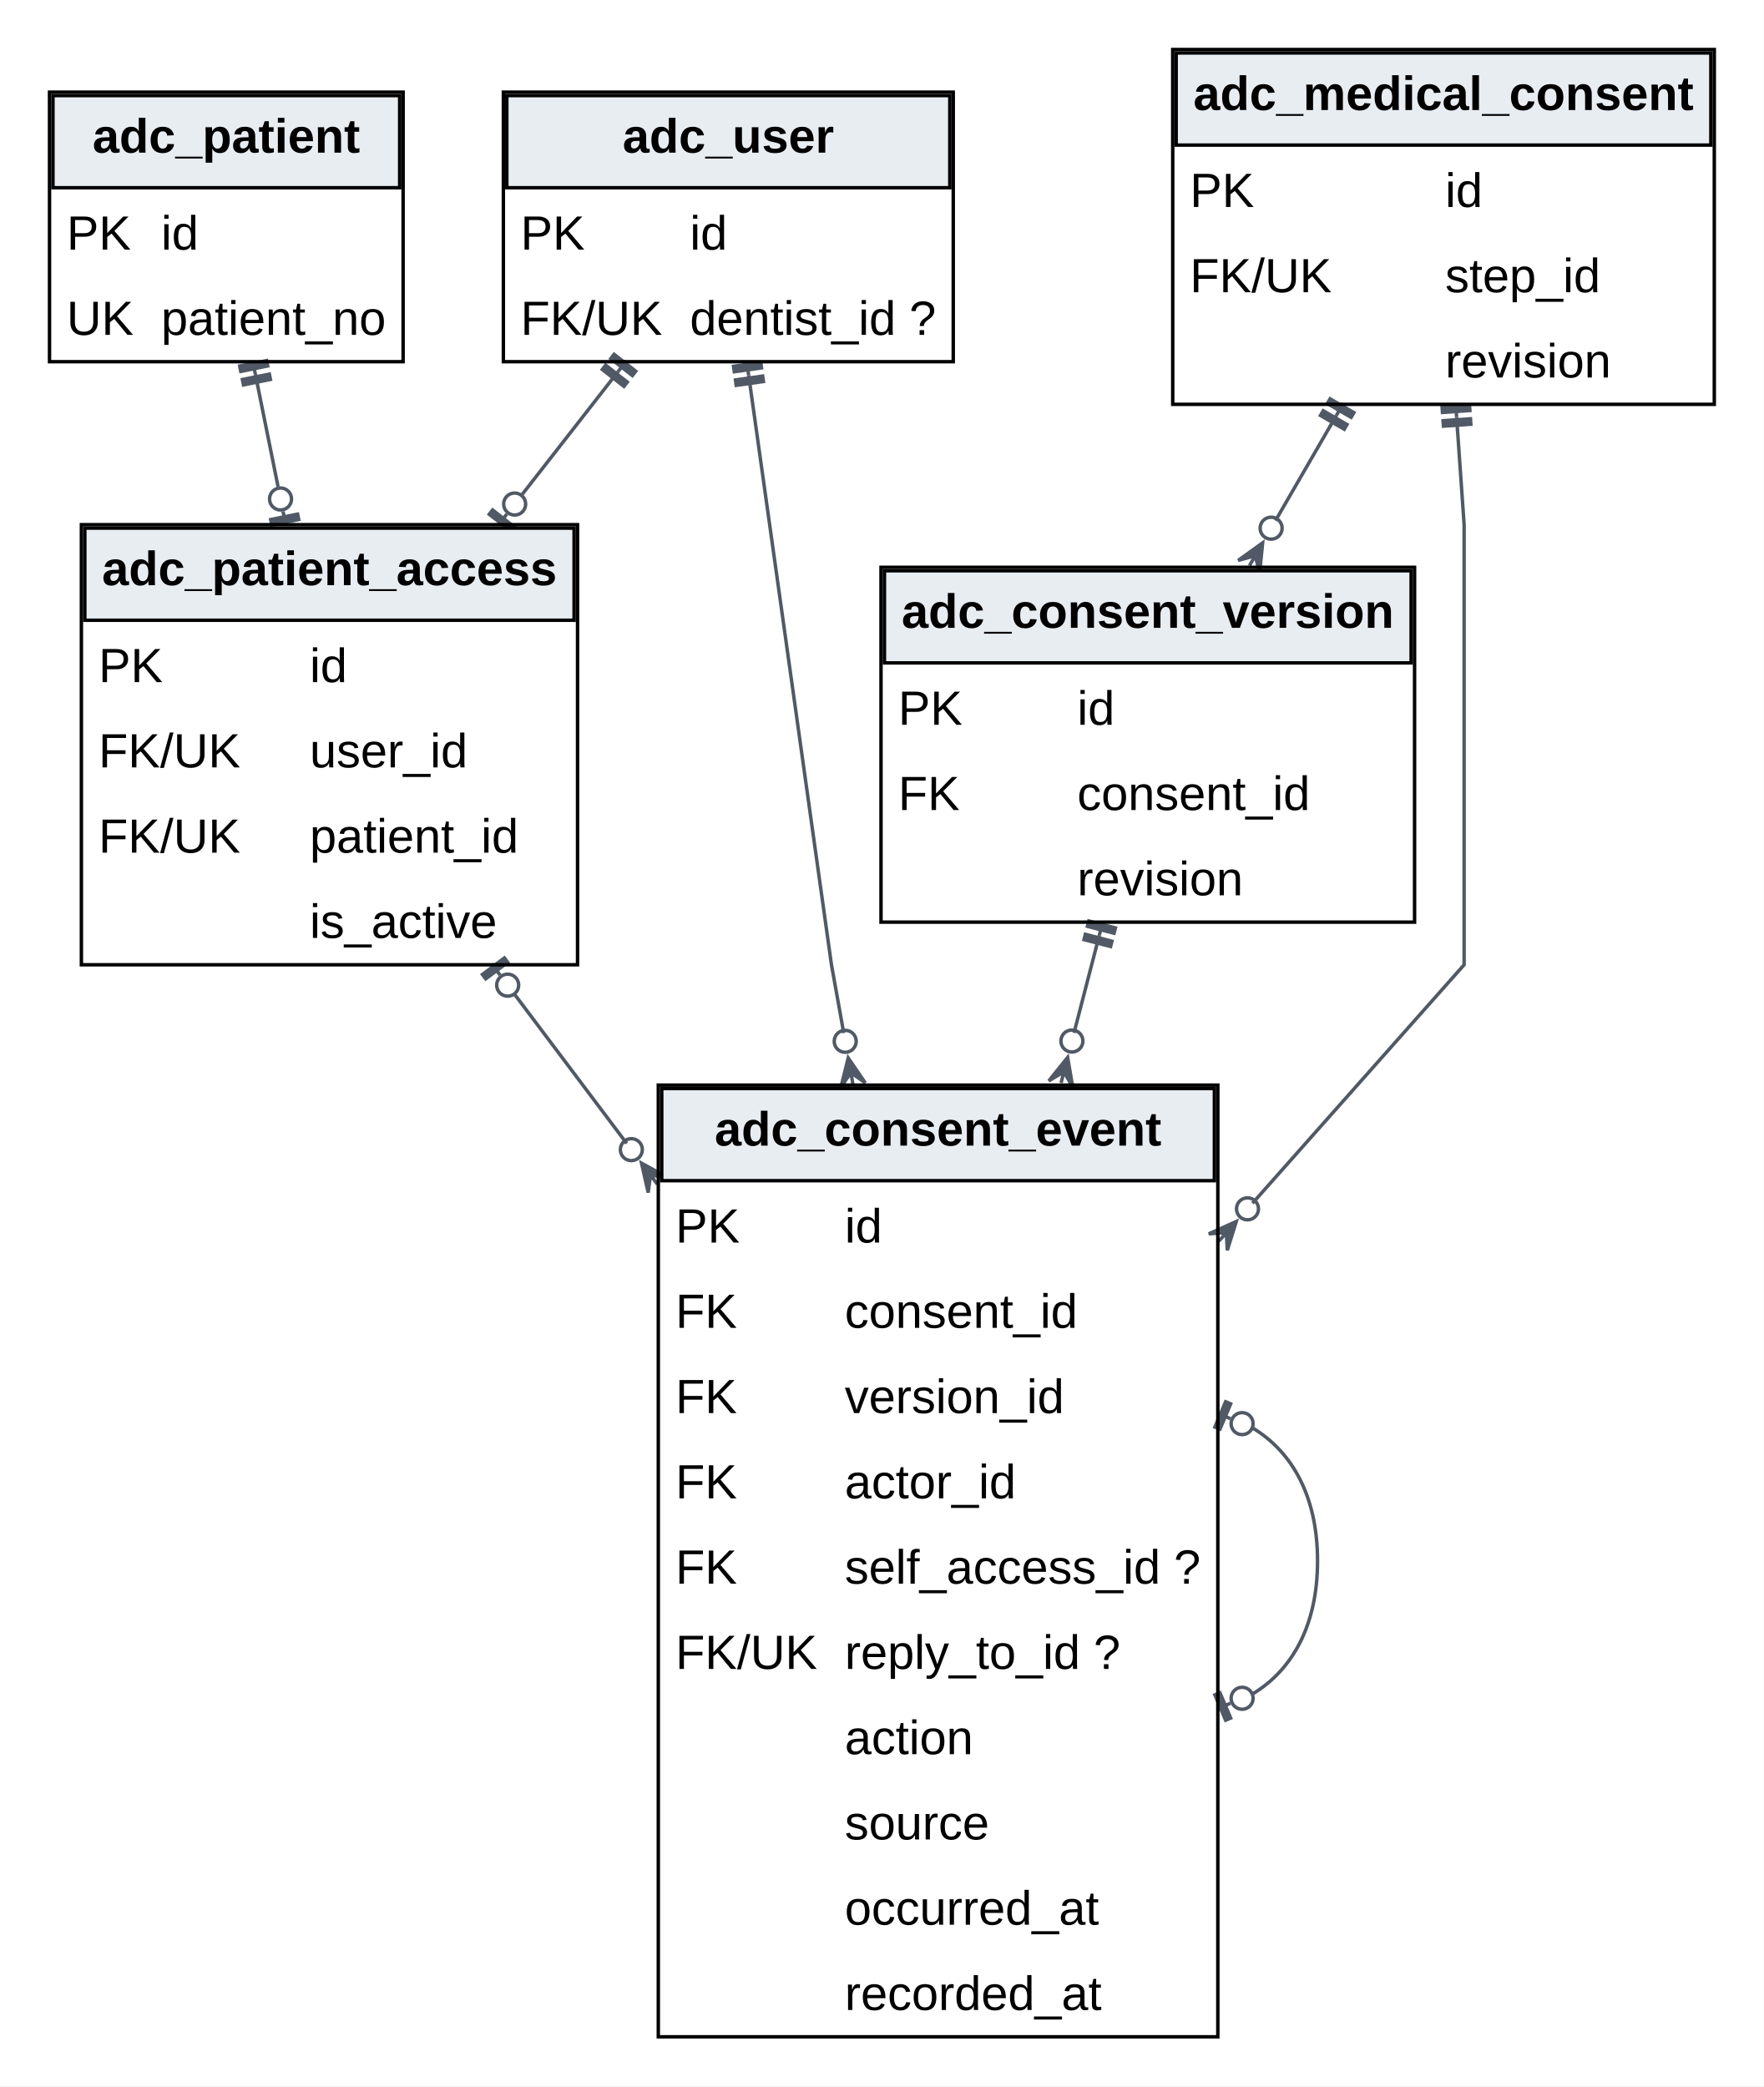
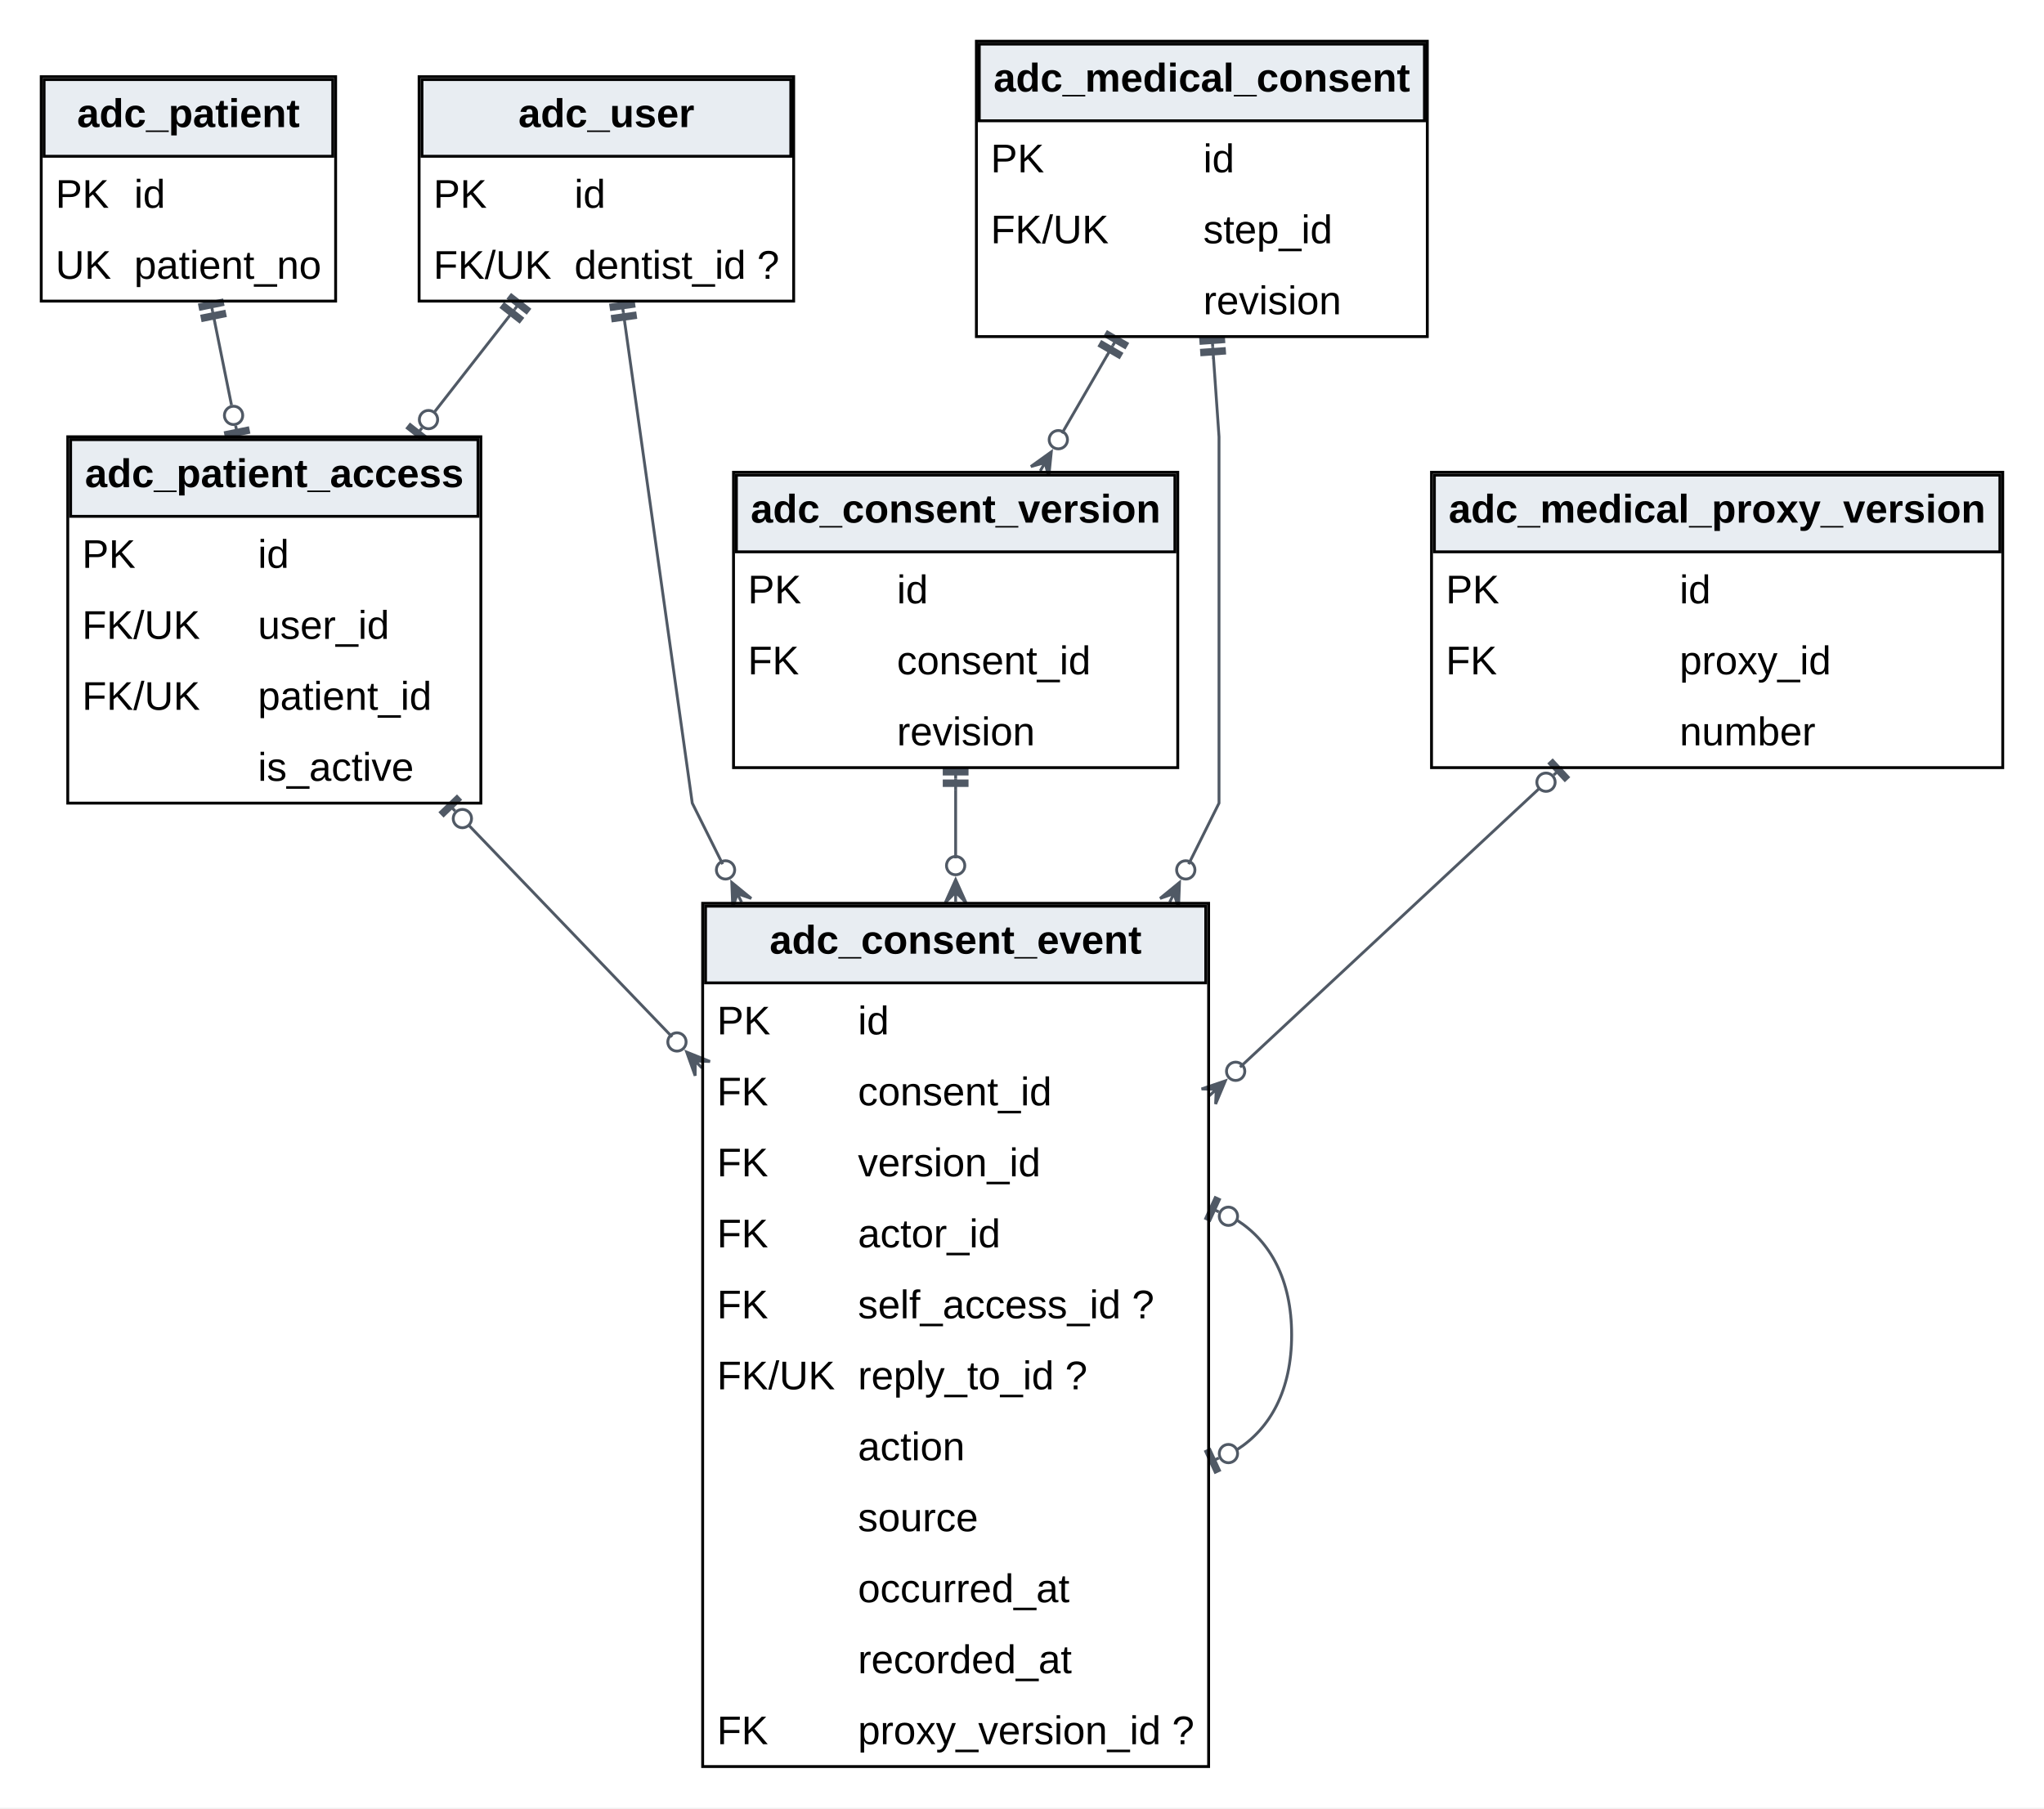
- <svg xmlns="http://www.w3.org/2000/svg" xmlns:xlink="http://www.w3.org/1999/xlink" role="img" aria-labelledby="er_consent_events-title er_consent_events-desc" width="513pt" height="607pt" viewBox="0.00 0.00 513.00 607.00">
-   <g id="graph0" class="graph" transform="scale(1 1) rotate(0) translate(14.4 592.4)">
-     <polygon fill="white" stroke="none" points="-14.4,14.4 -14.4,-592.4 498.58,-592.4 498.58,14.4 -14.4,14.4" />
+ <svg xmlns="http://www.w3.org/2000/svg" xmlns:xlink="http://www.w3.org/1999/xlink" role="img" aria-labelledby="er_consent_events-title er_consent_events-desc" width="714pt" height="632pt" viewBox="0.00 0.00 714.00 632.00">
+   <g id="graph0" class="graph" transform="scale(1 1) rotate(0) translate(14.4 617.2)">
+     <polygon fill="white" stroke="none" points="-14.4,14.4 -14.4,-617.2 699.59,-617.2 699.59,14.4 -14.4,14.4" />
    <g id="edge2" class="edge">
      <g id="a_edge2">
        <a xlink:title="adc_patient_access.patient_id references adc_patient.id; 0..1:1">
-           <path fill="none" stroke="#505965" d="M60.62,-479.82C62.48,-470.62 64.48,-460.73 66.47,-450.85" />
-           <polygon fill="#505965" stroke="#505965" points="63.15,-487.52 55.31,-485.94 55.62,-484.37 63.46,-485.96 63.15,-487.52" />
-           <polyline fill="none" stroke="#505965" points="59.07,-487.52 59.86,-483.6" />
-           <polygon fill="#505965" stroke="#505965" points="63.94,-483.6 56.1,-482.02 56.41,-480.45 64.26,-482.04 63.94,-483.6" />
-           <polyline fill="none" stroke="#505965" points="59.86,-483.6 60.65,-479.68" />
-           <polygon fill="#505965" stroke="#505965" points="64.64,-439.72 72.48,-441.3 72.16,-442.87 64.32,-441.29 64.64,-439.72" />
-           <polyline fill="none" stroke="#505965" points="68.72,-439.73 67.92,-443.65" />
-           <ellipse fill="none" stroke="#505965" cx="67.19" cy="-447.27" rx="3.2" ry="3.2" />
+           <path fill="none" stroke="#505965" d="M60.62,-504.62C62.48,-495.42 64.48,-485.53 66.47,-475.65" />
+           <polygon fill="#505965" stroke="#505965" points="63.15,-512.32 55.31,-510.74 55.62,-509.17 63.46,-510.76 63.15,-512.32" />
+           <polyline fill="none" stroke="#505965" points="59.07,-512.32 59.86,-508.4" />
+           <polygon fill="#505965" stroke="#505965" points="63.94,-508.4 56.1,-506.82 56.41,-505.25 64.26,-506.84 63.94,-508.4" />
+           <polyline fill="none" stroke="#505965" points="59.86,-508.4 60.65,-504.48" />
+           <polygon fill="#505965" stroke="#505965" points="64.64,-464.52 72.48,-466.1 72.16,-467.67 64.32,-466.09 64.64,-464.52" />
+           <polyline fill="none" stroke="#505965" points="68.72,-464.53 67.92,-468.45" />
+           <ellipse fill="none" stroke="#505965" cx="67.19" cy="-472.07" rx="3.2" ry="3.2" />
        </a>
      </g>
    </g>
    <g id="edge1" class="edge">
      <g id="a_edge1">
        <a xlink:title="adc_patient_access.user_id references adc_user.id; 0..1:1">
-           <path fill="none" stroke="#505965" d="M162.96,-481.25C154.93,-470.97 146.18,-459.76 137.49,-448.62" />
-           <polygon fill="#505965" stroke="#505965" points="170.51,-484.43 164.2,-489.35 163.22,-488.09 169.52,-483.16 170.51,-484.43" />
-           <polyline fill="none" stroke="#505965" points="167.85,-487.52 165.39,-484.36" />
-           <polygon fill="#505965" stroke="#505965" points="168.05,-481.27 161.74,-486.2 160.76,-484.93 167.06,-480.01 168.05,-481.27" />
-           <polyline fill="none" stroke="#505965" points="165.39,-484.36 162.93,-481.21" />
-           <polygon fill="#505965" stroke="#505965" points="127.88,-442.82 134.19,-437.9 135.17,-439.16 128.87,-444.08 127.88,-442.82" />
-           <polyline fill="none" stroke="#505965" points="130.54,-439.73 133,-442.88" />
-           <ellipse fill="none" stroke="#505965" cx="135.28" cy="-445.8" rx="3.2" ry="3.2" />
+           <path fill="none" stroke="#505965" d="M162.96,-506.05C154.93,-495.77 146.18,-484.56 137.49,-473.42" />
+           <polygon fill="#505965" stroke="#505965" points="170.51,-509.23 164.2,-514.15 163.22,-512.89 169.52,-507.96 170.51,-509.23" />
+           <polyline fill="none" stroke="#505965" points="167.85,-512.32 165.39,-509.16" />
+           <polygon fill="#505965" stroke="#505965" points="168.05,-506.07 161.74,-511 160.76,-509.73 167.06,-504.81 168.05,-506.07" />
+           <polyline fill="none" stroke="#505965" points="165.39,-509.16 162.93,-506.01" />
+           <polygon fill="#505965" stroke="#505965" points="127.88,-467.62 134.19,-462.7 135.17,-463.96 128.87,-468.88 127.88,-467.62" />
+           <polyline fill="none" stroke="#505965" points="130.54,-464.53 133,-467.68" />
+           <ellipse fill="none" stroke="#505965" cx="135.28" cy="-470.6" rx="3.2" ry="3.2" />
        </a>
      </g>
    </g>
    <g id="edge6" class="edge">
      <g id="a_edge6">
        <a xlink:title="adc_consent_event.actor_id references adc_user.id; 0..*:1">
-           <path fill="none" stroke="#505965" d="M203.88,-479.4C212.7,-416.62 227.42,-311.8 227.42,-311.8 227.42,-311.8 228.81,-304.09 230.99,-291.94" />
-           <polygon fill="#505965" stroke="#505965" points="206.86,-486.98 198.93,-485.86 199.16,-484.28 207.08,-485.39 206.86,-486.98" />
-           <polyline fill="none" stroke="#505965" points="202.78,-487.21 203.34,-483.25" />
-           <polygon fill="#505965" stroke="#505965" points="207.41,-483.02 199.49,-481.9 199.71,-480.32 207.64,-481.43 207.41,-483.02" />
-           <polyline fill="none" stroke="#505965" points="203.34,-483.25 203.9,-479.29" />
-           <polygon fill="#505965" stroke="#505965" points="232.29,-284.7 237.25,-277.46 233.06,-280.43 233.65,-277.15 233.65,-277.15 233.65,-277.15 233.06,-280.43 230.17,-276.19 232.29,-284.7" />
-           <ellipse fill="none" stroke="#505965" cx="231.42" cy="-289.54" rx="3.2" ry="3.2" />
+           <path fill="none" stroke="#505965" d="M203.88,-504.2C212.7,-441.42 227.42,-336.6 227.42,-336.6 227.42,-336.6 231.54,-328.32 238.04,-315.27" />
+           <polygon fill="#505965" stroke="#505965" points="206.86,-511.78 198.93,-510.66 199.16,-509.08 207.08,-510.19 206.86,-511.78" />
+           <polyline fill="none" stroke="#505965" points="202.78,-512.01 203.34,-508.05" />
+           <polygon fill="#505965" stroke="#505965" points="207.41,-507.82 199.49,-506.7 199.71,-505.12 207.64,-506.23 207.41,-507.82" />
+           <polyline fill="none" stroke="#505965" points="203.34,-508.05 203.9,-504.09" />
+           <polygon fill="#505965" stroke="#505965" points="241.23,-308.87 248.02,-303.31 243.16,-304.99 244.64,-302 244.64,-302 244.64,-302 243.16,-304.99 241.57,-300.1 241.23,-308.87" />
+           <ellipse fill="none" stroke="#505965" cx="239.04" cy="-313.27" rx="3.2" ry="3.2" />
        </a>
      </g>
    </g>
    <g id="edge7" class="edge">
      <g id="a_edge7">
        <a xlink:title="adc_consent_event.self_access_id references adc_patient_access.id; 0..*:0..1">
-           <path fill="none" stroke="#505965" d="M135.41,-303C145.72,-289.29 156.77,-274.59 167.87,-259.83" />
-           <polygon fill="#505965" stroke="#505965" points="132.3,-313.79 125.9,-308.98 126.87,-307.7 133.26,-312.51 132.3,-313.79" />
-           <polyline fill="none" stroke="#505965" points="128.62,-312.03 131.02,-308.83" />
-           <ellipse fill="none" stroke="#505965" cx="133.25" cy="-305.87" rx="3.2" ry="3.2" />
-           <polygon fill="#505965" stroke="#505965" points="172.18,-254.1 179.86,-249.87 174.78,-250.63 176.78,-247.97 176.78,-247.97 176.78,-247.97 174.78,-250.63 174.11,-245.54 172.18,-254.1" />
-           <ellipse fill="none" stroke="#505965" cx="169.22" cy="-258.03" rx="3.2" ry="3.2" />
+           <path fill="none" stroke="#505965" d="M149.55,-328.66C171.62,-305.69 196.55,-279.73 220.39,-254.91" />
+           <polygon fill="#505965" stroke="#505965" points="145.22,-338.94 139.45,-333.4 140.56,-332.25 146.33,-337.79 145.22,-338.94" />
+           <polyline fill="none" stroke="#505965" points="141.79,-336.75 144.56,-333.86" />
+           <ellipse fill="none" stroke="#505965" cx="147.12" cy="-331.2" rx="3.2" ry="3.2" />
+           <polygon fill="#505965" stroke="#505965" points="225.48,-249.61 233.61,-246.34 228.48,-246.49 230.79,-244.08 230.79,-244.08 230.79,-244.08 228.48,-246.49 228.42,-241.35 225.48,-249.61" />
+           <ellipse fill="none" stroke="#505965" cx="222.07" cy="-253.16" rx="3.2" ry="3.2" />
        </a>
      </g>
    </g>
    <g id="edge3" class="edge">
      <g id="a_edge3">
        <a xlink:title="adc_consent_version.consent_id references adc_medical_consent.id; 0..*:1">
-           <path fill="none" stroke="#505965" d="M372.49,-468.51C367.28,-459.5 361.86,-450.13 356.56,-440.98" />
-           <polygon fill="#505965" stroke="#505965" points="379.37,-472.39 372.44,-476.4 371.64,-475.02 378.56,-471.01 379.37,-472.39" />
-           <polyline fill="none" stroke="#505965" points="376.3,-475.09 374.3,-471.63" />
-           <polygon fill="#505965" stroke="#505965" points="377.36,-468.93 370.44,-472.94 369.64,-471.56 376.56,-467.55 377.36,-468.93" />
-           <polyline fill="none" stroke="#505965" points="374.3,-471.63 372.3,-468.17" />
-           <polygon fill="#505965" stroke="#505965" points="352.83,-434.52 351.94,-425.8 350.66,-430.77 348.99,-427.89 348.99,-427.89 348.99,-427.89 350.66,-430.77 345.7,-429.4 352.83,-434.52" />
-           <ellipse fill="none" stroke="#505965" cx="355.29" cy="-438.78" rx="3.2" ry="3.2" />
+           <path fill="none" stroke="#505965" d="M372.49,-493.31C367.28,-484.3 361.86,-474.93 356.56,-465.78" />
+           <polygon fill="#505965" stroke="#505965" points="379.37,-497.19 372.44,-501.2 371.64,-499.82 378.56,-495.81 379.37,-497.19" />
+           <polyline fill="none" stroke="#505965" points="376.3,-499.89 374.3,-496.43" />
+           <polygon fill="#505965" stroke="#505965" points="377.36,-493.73 370.44,-497.74 369.64,-496.36 376.56,-492.35 377.36,-493.73" />
+           <polyline fill="none" stroke="#505965" points="374.3,-496.43 372.3,-492.97" />
+           <polygon fill="#505965" stroke="#505965" points="352.83,-459.32 351.94,-450.6 350.66,-455.57 348.99,-452.69 348.99,-452.69 348.99,-452.69 350.66,-455.57 345.7,-454.2 352.83,-459.32" />
+           <ellipse fill="none" stroke="#505965" cx="355.29" cy="-463.58" rx="3.2" ry="3.2" />
        </a>
      </g>
    </g>
    <g id="edge4" class="edge">
      <g id="a_edge4">
        <a xlink:title="adc_consent_event.consent_id references adc_medical_consent.id; 0..*:1">
-           <path fill="none" stroke="#505965" d="M409.49,-467.41C410.56,-452.12 411.42,-439.8 411.42,-439.8 411.42,-439.8 411.42,-311.8 411.42,-311.8 411.42,-311.8 382.53,-279.25 349.86,-242.43" />
-           <polygon fill="#505965" stroke="#505965" points="412.99,-474.59 405.01,-474.03 405.12,-472.44 413.1,-473 412.99,-474.59" />
-           <polyline fill="none" stroke="#505965" points="408.95,-475.11 409.23,-471.12" />
-           <polygon fill="#505965" stroke="#505965" points="413.27,-470.6 405.29,-470.04 405.4,-468.45 413.38,-469.01 413.27,-470.6" />
-           <polyline fill="none" stroke="#505965" points="409.23,-471.12 409.5,-467.13" />
-           <polygon fill="#505965" stroke="#505965" points="345.16,-237.13 342.54,-228.76 342.28,-233.89 340.07,-231.4 340.07,-231.4 340.07,-231.4 342.28,-233.89 337.15,-233.54 345.16,-237.13" />
-           <ellipse fill="none" stroke="#505965" cx="348.42" cy="-240.81" rx="3.2" ry="3.2" />
+           <path fill="none" stroke="#505965" d="M409.49,-492.21C410.56,-476.92 411.42,-464.6 411.42,-464.6 411.42,-464.6 411.42,-336.6 411.42,-336.6 411.42,-336.6 407.3,-328.32 400.8,-315.27" />
+           <polygon fill="#505965" stroke="#505965" points="412.99,-499.39 405.01,-498.83 405.12,-497.24 413.1,-497.8 412.99,-499.39" />
+           <polyline fill="none" stroke="#505965" points="408.95,-499.91 409.23,-495.92" />
+           <polygon fill="#505965" stroke="#505965" points="413.27,-495.4 405.29,-494.84 405.4,-493.25 413.38,-493.81 413.27,-495.4" />
+           <polyline fill="none" stroke="#505965" points="409.23,-495.92 409.5,-491.93" />
+           <polygon fill="#505965" stroke="#505965" points="397.61,-308.87 397.27,-300.1 395.68,-304.99 394.2,-302 394.2,-302 394.2,-302 395.68,-304.99 390.83,-303.31 397.61,-308.87" />
+           <ellipse fill="none" stroke="#505965" cx="399.81" cy="-313.27" rx="3.2" ry="3.2" />
        </a>
      </g>
    </g>
    <g id="edge5" class="edge">
      <g id="a_edge5">
        <a xlink:title="adc_consent_event.version_id references adc_consent_version.id; 0..*:1">
-           <path fill="none" stroke="#505965" d="M304.38,-316.75C302.35,-308.91 300.19,-300.58 297.96,-291.99" />
-           <polygon fill="#505965" stroke="#505965" points="310.01,-322.52 302.26,-324.53 301.86,-322.98 309.6,-320.97 310.01,-322.52" />
-           <polyline fill="none" stroke="#505965" points="306.33,-324.3 305.33,-320.43" />
-           <polygon fill="#505965" stroke="#505965" points="309,-318.65 301.26,-320.66 300.86,-319.11 308.6,-317.1 309,-318.65" />
-           <polyline fill="none" stroke="#505965" points="305.33,-320.43 304.33,-316.56" />
-           <polygon fill="#505965" stroke="#505965" points="296.11,-284.86 297.59,-276.21 295.03,-280.67 294.19,-277.44 294.19,-277.44 294.19,-277.44 295.03,-280.67 290.62,-278.02 296.11,-284.86" />
-           <ellipse fill="none" stroke="#505965" cx="297.35" cy="-289.62" rx="3.2" ry="3.2" />
+           <path fill="none" stroke="#505965" d="M319.42,-341.26C319.42,-333.68 319.42,-325.63 319.42,-317.3" />
+           <polygon fill="#505965" stroke="#505965" points="323.42,-348.36 315.42,-348.36 315.42,-346.76 323.42,-346.76 323.42,-348.36" />
+           <polyline fill="none" stroke="#505965" points="319.42,-349.16 319.42,-345.16" />
+           <polygon fill="#505965" stroke="#505965" points="323.42,-344.36 315.42,-344.36 315.42,-342.76 323.42,-342.76 323.42,-344.36" />
+           <polyline fill="none" stroke="#505965" points="319.42,-345.16 319.42,-341.16" />
+           <polygon fill="#505965" stroke="#505965" points="319.42,-309.85 323.02,-301.85 319.42,-305.52 319.42,-302.19 319.42,-302.19 319.42,-302.19 319.42,-305.52 315.82,-301.85 319.42,-309.85" />
+           <ellipse fill="none" stroke="#505965" cx="319.42" cy="-314.77" rx="3.2" ry="3.2" />
        </a>
      </g>
    </g>
    <g id="edge8" class="edge">
      <g id="a_edge8">
        <a xlink:title="adc_consent_event.reply_to_id references adc_consent_event.id; 0..1:0..1">
-           <path fill="none" stroke="#505965" d="M350.08,-176.97C361.37,-170.09 368.79,-157.24 368.79,-138.4 368.79,-119.56 361.37,-106.71 350.08,-99.83" />
-           <polygon fill="#505965" stroke="#505965" points="342.05,-184.72 338.93,-177.35 340.41,-176.73 343.53,-184.09 342.05,-184.72" />
-           <polyline fill="none" stroke="#505965" points="339.76,-181.35 343.44,-179.79" />
-           <ellipse fill="none" stroke="#505965" cx="346.85" cy="-178.34" rx="3.2" ry="3.2" />
-           <polygon fill="#505965" stroke="#505965" points="338.93,-99.45 342.05,-92.08 343.53,-92.71 340.41,-100.07 338.93,-99.45" />
-           <polyline fill="none" stroke="#505965" points="339.76,-95.45 343.44,-97.01" />
-           <ellipse fill="none" stroke="#505965" cx="346.85" cy="-98.46" rx="3.2" ry="3.2" />
+           <path fill="none" stroke="#505965" d="M417.75,-190.86C429.28,-183.5 436.79,-170.15 436.79,-150.8 436.79,-131.45 429.28,-118.1 417.75,-110.74" />
+           <polygon fill="#505965" stroke="#505965" points="410.11,-198.78 406.77,-191.51 408.22,-190.84 411.57,-198.11 410.11,-198.78" />
+           <polyline fill="none" stroke="#505965" points="407.71,-195.48 411.35,-193.8" />
+           <ellipse fill="none" stroke="#505965" cx="414.71" cy="-192.26" rx="3.2" ry="3.2" />
+           <polygon fill="#505965" stroke="#505965" points="406.77,-110.09 410.11,-102.82 411.57,-103.49 408.22,-110.76 406.77,-110.09" />
+           <polyline fill="none" stroke="#505965" points="407.71,-106.12 411.35,-107.8" />
+           <ellipse fill="none" stroke="#505965" cx="414.71" cy="-109.34" rx="3.2" ry="3.2" />
+         </a>
+       </g>
+     </g>
+     <g id="edge9" class="edge">
+       <g id="a_edge9">
+         <a xlink:title="adc_consent_event.proxy_version_id references adc_medical_proxy_version.id; 0..*:0..1">
+           <path fill="none" stroke="#505965" d="M523.17,-341.61C492.1,-312.67 453.77,-276.95 418.76,-244.35" />
+           <polygon fill="#505965" stroke="#505965" points="533.41,-345.68 527.96,-351.54 526.79,-350.45 532.24,-344.59 533.41,-345.68" />
+           <polyline fill="none" stroke="#505965" points="531.27,-349.16 528.34,-346.43" />
+           <ellipse fill="none" stroke="#505965" cx="525.64" cy="-343.91" rx="3.2" ry="3.2" />
+           <polygon fill="#505965" stroke="#505965" points="413.63,-239.56 410.23,-231.47 410.46,-236.61 408.02,-234.34 408.02,-234.34 408.02,-234.34 410.46,-236.61 405.32,-236.74 413.63,-239.56" />
+           <ellipse fill="none" stroke="#505965" cx="417.23" cy="-242.91" rx="3.2" ry="3.2" />
        </a>
      </g>
    </g>
    <g id="node1" class="node">
-       <polygon fill="#e8edf2" stroke="none" points="1,-537.8 1,-564.6 101.84,-564.6 101.84,-537.8 1,-537.8" />
-       <polygon fill="none" stroke="black" points="1,-537.8 1,-564.6 101.84,-564.6 101.84,-537.8 1,-537.8" />
-       <text xml:space="preserve" text-anchor="start" x="12.52" y="-548" font-family="Arial" font-weight="bold" font-size="14.00">adc_patient</text>
-       <text xml:space="preserve" text-anchor="start" x="5" y="-519.8" font-family="Arial" font-size="14.00">PK</text>
-       <text xml:space="preserve" text-anchor="start" x="32.45" y="-519.8" font-family="Arial" font-size="14.00">id</text>
-       <text xml:space="preserve" text-anchor="start" x="5" y="-495" font-family="Arial" font-size="14.00">UK</text>
-       <text xml:space="preserve" text-anchor="start" x="32.45" y="-495" font-family="Arial" font-size="14.00">patient_no</text>
-       <polygon fill="none" stroke="black" points="0,-487.2 0,-565.6 102.84,-565.6 102.84,-487.2 0,-487.2" />
+       <polygon fill="#e8edf2" stroke="none" points="1,-562.6 1,-589.4 101.84,-589.4 101.84,-562.6 1,-562.6" />
+       <polygon fill="none" stroke="black" points="1,-562.6 1,-589.4 101.84,-589.4 101.84,-562.6 1,-562.6" />
+       <text xml:space="preserve" text-anchor="start" x="12.52" y="-572.8" font-family="Arial" font-weight="bold" font-size="14.00">adc_patient</text>
+       <text xml:space="preserve" text-anchor="start" x="5" y="-544.6" font-family="Arial" font-size="14.00">PK</text>
+       <text xml:space="preserve" text-anchor="start" x="32.45" y="-544.6" font-family="Arial" font-size="14.00">id</text>
+       <text xml:space="preserve" text-anchor="start" x="5" y="-519.8" font-family="Arial" font-size="14.00">UK</text>
+       <text xml:space="preserve" text-anchor="start" x="32.45" y="-519.8" font-family="Arial" font-size="14.00">patient_no</text>
+       <polygon fill="none" stroke="black" points="0,-512 0,-590.4 102.84,-590.4 102.84,-512 0,-512" />
    </g>
    <g id="node2" class="node">
-       <polygon fill="#e8edf2" stroke="none" points="133,-537.8 133,-564.6 261.84,-564.6 261.84,-537.8 133,-537.8" />
-       <polygon fill="none" stroke="black" points="133,-537.8 133,-564.6 261.84,-564.6 261.84,-537.8 133,-537.8" />
-       <text xml:space="preserve" text-anchor="start" x="166.68" y="-548" font-family="Arial" font-weight="bold" font-size="14.00">adc_user</text>
-       <text xml:space="preserve" text-anchor="start" x="137" y="-519.8" font-family="Arial" font-size="14.00">PK</text>
-       <text xml:space="preserve" text-anchor="start" x="186.23" y="-519.8" font-family="Arial" font-size="14.00">id</text>
-       <text xml:space="preserve" text-anchor="start" x="137" y="-495" font-family="Arial" font-size="14.00">FK/UK</text>
-       <text xml:space="preserve" text-anchor="start" x="186.23" y="-495" font-family="Arial" font-size="14.00">dentist_id ?</text>
-       <polygon fill="none" stroke="black" points="132,-487.2 132,-565.6 262.84,-565.6 262.84,-487.2 132,-487.2" />
+       <polygon fill="#e8edf2" stroke="none" points="133,-562.6 133,-589.4 261.84,-589.4 261.84,-562.6 133,-562.6" />
+       <polygon fill="none" stroke="black" points="133,-562.6 133,-589.4 261.84,-589.4 261.84,-562.6 133,-562.6" />
+       <text xml:space="preserve" text-anchor="start" x="166.68" y="-572.8" font-family="Arial" font-weight="bold" font-size="14.00">adc_user</text>
+       <text xml:space="preserve" text-anchor="start" x="137" y="-544.6" font-family="Arial" font-size="14.00">PK</text>
+       <text xml:space="preserve" text-anchor="start" x="186.23" y="-544.6" font-family="Arial" font-size="14.00">id</text>
+       <text xml:space="preserve" text-anchor="start" x="137" y="-519.8" font-family="Arial" font-size="14.00">FK/UK</text>
+       <text xml:space="preserve" text-anchor="start" x="186.23" y="-519.8" font-family="Arial" font-size="14.00">dentist_id ?</text>
+       <polygon fill="none" stroke="black" points="132,-512 132,-590.4 262.84,-590.4 262.84,-512 132,-512" />
    </g>
    <g id="node3" class="node">
-       <polygon fill="#e8edf2" stroke="none" points="10.27,-412 10.27,-438.8 152.57,-438.8 152.57,-412 10.27,-412" />
-       <polygon fill="none" stroke="black" points="10.27,-412 10.27,-438.8 152.57,-438.8 152.57,-412 10.27,-412" />
-       <text xml:space="preserve" text-anchor="start" x="15.27" y="-422.2" font-family="Arial" font-weight="bold" font-size="14.00">adc_patient_access</text>
-       <text xml:space="preserve" text-anchor="start" x="14.27" y="-394" font-family="Arial" font-size="14.00">PK</text>
-       <text xml:space="preserve" text-anchor="start" x="75.68" y="-394" font-family="Arial" font-size="14.00">id</text>
+       <polygon fill="#e8edf2" stroke="none" points="10.27,-436.8 10.27,-463.6 152.57,-463.6 152.57,-436.8 10.27,-436.8" />
+       <polygon fill="none" stroke="black" points="10.27,-436.8 10.27,-463.6 152.57,-463.6 152.57,-436.8 10.27,-436.8" />
+       <text xml:space="preserve" text-anchor="start" x="15.27" y="-447" font-family="Arial" font-weight="bold" font-size="14.00">adc_patient_access</text>
+       <text xml:space="preserve" text-anchor="start" x="14.27" y="-418.8" font-family="Arial" font-size="14.00">PK</text>
+       <text xml:space="preserve" text-anchor="start" x="75.68" y="-418.8" font-family="Arial" font-size="14.00">id</text>
+       <text xml:space="preserve" text-anchor="start" x="14.27" y="-394" font-family="Arial" font-size="14.00">FK/UK</text>
+       <text xml:space="preserve" text-anchor="start" x="75.68" y="-394" font-family="Arial" font-size="14.00">user_id</text>
      <text xml:space="preserve" text-anchor="start" x="14.27" y="-369.2" font-family="Arial" font-size="14.00">FK/UK</text>
-       <text xml:space="preserve" text-anchor="start" x="75.68" y="-369.2" font-family="Arial" font-size="14.00">user_id</text>
-       <text xml:space="preserve" text-anchor="start" x="14.27" y="-344.4" font-family="Arial" font-size="14.00">FK/UK</text>
-       <text xml:space="preserve" text-anchor="start" x="75.68" y="-344.4" font-family="Arial" font-size="14.00">patient_id</text>
-       <text xml:space="preserve" text-anchor="start" x="75.68" y="-319.6" font-family="Arial" font-size="14.00">is_active</text>
-       <polygon fill="none" stroke="black" points="9.27,-311.8 9.27,-439.8 153.57,-439.8 153.57,-311.8 9.27,-311.8" />
+       <text xml:space="preserve" text-anchor="start" x="75.68" y="-369.2" font-family="Arial" font-size="14.00">patient_id</text>
+       <text xml:space="preserve" text-anchor="start" x="75.68" y="-344.4" font-family="Arial" font-size="14.00">is_active</text>
+       <polygon fill="none" stroke="black" points="9.27,-336.6 9.27,-464.6 153.57,-464.6 153.57,-336.6 9.27,-336.6" />
    </g>
    <g id="node4" class="node">
-       <polygon fill="#e8edf2" stroke="none" points="327.67,-550.2 327.67,-577 483.18,-577 483.18,-550.2 327.67,-550.2" />
-       <polygon fill="none" stroke="black" points="327.67,-550.2 327.67,-577 483.18,-577 483.18,-550.2 327.67,-550.2" />
-       <text xml:space="preserve" text-anchor="start" x="332.67" y="-560.4" font-family="Arial" font-weight="bold" font-size="14.00">adc_medical_consent</text>
-       <text xml:space="preserve" text-anchor="start" x="331.67" y="-532.2" font-family="Arial" font-size="14.00">PK</text>
-       <text xml:space="preserve" text-anchor="start" x="405.91" y="-532.2" font-family="Arial" font-size="14.00">id</text>
-       <text xml:space="preserve" text-anchor="start" x="331.67" y="-507.4" font-family="Arial" font-size="14.00">FK/UK</text>
-       <text xml:space="preserve" text-anchor="start" x="405.91" y="-507.4" font-family="Arial" font-size="14.00">step_id</text>
-       <text xml:space="preserve" text-anchor="start" x="405.91" y="-482.6" font-family="Arial" font-size="14.00">revision</text>
-       <polygon fill="none" stroke="black" points="326.67,-474.8 326.67,-578 484.18,-578 484.18,-474.8 326.67,-474.8" />
+       <polygon fill="#e8edf2" stroke="none" points="327.67,-575 327.67,-601.8 483.18,-601.8 483.18,-575 327.67,-575" />
+       <polygon fill="none" stroke="black" points="327.67,-575 327.67,-601.8 483.18,-601.8 483.18,-575 327.67,-575" />
+       <text xml:space="preserve" text-anchor="start" x="332.67" y="-585.2" font-family="Arial" font-weight="bold" font-size="14.00">adc_medical_consent</text>
+       <text xml:space="preserve" text-anchor="start" x="331.67" y="-557" font-family="Arial" font-size="14.00">PK</text>
+       <text xml:space="preserve" text-anchor="start" x="405.91" y="-557" font-family="Arial" font-size="14.00">id</text>
+       <text xml:space="preserve" text-anchor="start" x="331.67" y="-532.2" font-family="Arial" font-size="14.00">FK/UK</text>
+       <text xml:space="preserve" text-anchor="start" x="405.91" y="-532.2" font-family="Arial" font-size="14.00">step_id</text>
+       <text xml:space="preserve" text-anchor="start" x="405.91" y="-507.4" font-family="Arial" font-size="14.00">revision</text>
+       <polygon fill="none" stroke="black" points="326.67,-499.6 326.67,-602.8 484.18,-602.8 484.18,-499.6 326.67,-499.6" />
    </g>
    <g id="node5" class="node">
-       <polygon fill="#e8edf2" stroke="none" points="242.83,-399.6 242.83,-426.4 396.01,-426.4 396.01,-399.6 242.83,-399.6" />
-       <polygon fill="none" stroke="black" points="242.83,-399.6 242.83,-426.4 396.01,-426.4 396.01,-399.6 242.83,-399.6" />
-       <text xml:space="preserve" text-anchor="start" x="247.83" y="-409.8" font-family="Arial" font-weight="bold" font-size="14.00">adc_consent_version</text>
-       <text xml:space="preserve" text-anchor="start" x="246.83" y="-381.6" font-family="Arial" font-size="14.00">PK</text>
-       <text xml:space="preserve" text-anchor="start" x="298.9" y="-381.6" font-family="Arial" font-size="14.00">id</text>
-       <text xml:space="preserve" text-anchor="start" x="246.83" y="-356.8" font-family="Arial" font-size="14.00">FK</text>
-       <text xml:space="preserve" text-anchor="start" x="298.9" y="-356.8" font-family="Arial" font-size="14.00">consent_id</text>
-       <text xml:space="preserve" text-anchor="start" x="298.9" y="-332" font-family="Arial" font-size="14.00">revision</text>
-       <polygon fill="none" stroke="black" points="241.83,-324.2 241.83,-427.4 397.01,-427.4 397.01,-324.2 241.83,-324.2" />
+       <polygon fill="#e8edf2" stroke="none" points="242.83,-424.4 242.83,-451.2 396.01,-451.2 396.01,-424.4 242.83,-424.4" />
+       <polygon fill="none" stroke="black" points="242.83,-424.4 242.83,-451.2 396.01,-451.2 396.01,-424.4 242.83,-424.4" />
+       <text xml:space="preserve" text-anchor="start" x="247.83" y="-434.6" font-family="Arial" font-weight="bold" font-size="14.00">adc_consent_version</text>
+       <text xml:space="preserve" text-anchor="start" x="246.83" y="-406.4" font-family="Arial" font-size="14.00">PK</text>
+       <text xml:space="preserve" text-anchor="start" x="298.9" y="-406.4" font-family="Arial" font-size="14.00">id</text>
+       <text xml:space="preserve" text-anchor="start" x="246.83" y="-381.6" font-family="Arial" font-size="14.00">FK</text>
+       <text xml:space="preserve" text-anchor="start" x="298.9" y="-381.6" font-family="Arial" font-size="14.00">consent_id</text>
+       <text xml:space="preserve" text-anchor="start" x="298.9" y="-356.8" font-family="Arial" font-size="14.00">revision</text>
+       <polygon fill="none" stroke="black" points="241.83,-349 241.83,-452.2 397.01,-452.2 397.01,-349 241.83,-349" />
    </g>
    <g id="node6" class="node">
-       <polygon fill="#e8edf2" stroke="none" points="178.06,-249 178.06,-275.8 338.79,-275.8 338.79,-249 178.06,-249" />
-       <polygon fill="none" stroke="black" points="178.06,-249 178.06,-275.8 338.79,-275.8 338.79,-249 178.06,-249" />
-       <text xml:space="preserve" text-anchor="start" x="193.45" y="-259.2" font-family="Arial" font-weight="bold" font-size="14.00">adc_consent_event</text>
-       <text xml:space="preserve" text-anchor="start" x="182.06" y="-231" font-family="Arial" font-size="14.00">PK</text>
-       <text xml:space="preserve" text-anchor="start" x="231.28" y="-231" font-family="Arial" font-size="14.00">id</text>
-       <text xml:space="preserve" text-anchor="start" x="182.06" y="-206.2" font-family="Arial" font-size="14.00">FK</text>
-       <text xml:space="preserve" text-anchor="start" x="231.28" y="-206.2" font-family="Arial" font-size="14.00">consent_id</text>
-       <text xml:space="preserve" text-anchor="start" x="182.06" y="-181.4" font-family="Arial" font-size="14.00">FK</text>
-       <text xml:space="preserve" text-anchor="start" x="231.28" y="-181.4" font-family="Arial" font-size="14.00">version_id</text>
-       <text xml:space="preserve" text-anchor="start" x="182.06" y="-156.6" font-family="Arial" font-size="14.00">FK</text>
-       <text xml:space="preserve" text-anchor="start" x="231.28" y="-156.6" font-family="Arial" font-size="14.00">actor_id</text>
-       <text xml:space="preserve" text-anchor="start" x="182.06" y="-131.8" font-family="Arial" font-size="14.00">FK</text>
-       <text xml:space="preserve" text-anchor="start" x="231.28" y="-131.8" font-family="Arial" font-size="14.00">self_access_id ?</text>
-       <text xml:space="preserve" text-anchor="start" x="182.06" y="-107" font-family="Arial" font-size="14.00">FK/UK</text>
-       <text xml:space="preserve" text-anchor="start" x="231.28" y="-107" font-family="Arial" font-size="14.00">reply_to_id ?</text>
-       <text xml:space="preserve" text-anchor="start" x="231.28" y="-82.2" font-family="Arial" font-size="14.00">action</text>
-       <text xml:space="preserve" text-anchor="start" x="231.28" y="-57.4" font-family="Arial" font-size="14.00">source</text>
-       <text xml:space="preserve" text-anchor="start" x="231.28" y="-32.6" font-family="Arial" font-size="14.00">occurred_at</text>
-       <text xml:space="preserve" text-anchor="start" x="231.28" y="-7.8" font-family="Arial" font-size="14.00">recorded_at</text>
-       <polygon fill="none" stroke="black" points="177.06,0 177.06,-276.8 339.79,-276.8 339.79,0 177.06,0" />
+       <polygon fill="#e8edf2" stroke="none" points="232.05,-273.8 232.05,-300.6 406.79,-300.6 406.79,-273.8 232.05,-273.8" />
+       <polygon fill="none" stroke="black" points="232.05,-273.8 232.05,-300.6 406.79,-300.6 406.79,-273.8 232.05,-273.8" />
+       <text xml:space="preserve" text-anchor="start" x="254.45" y="-284" font-family="Arial" font-weight="bold" font-size="14.00">adc_consent_event</text>
+       <text xml:space="preserve" text-anchor="start" x="236.05" y="-255.8" font-family="Arial" font-size="14.00">PK</text>
+       <text xml:space="preserve" text-anchor="start" x="285.28" y="-255.8" font-family="Arial" font-size="14.00">id</text>
+       <text xml:space="preserve" text-anchor="start" x="236.05" y="-231" font-family="Arial" font-size="14.00">FK</text>
+       <text xml:space="preserve" text-anchor="start" x="285.28" y="-231" font-family="Arial" font-size="14.00">consent_id</text>
+       <text xml:space="preserve" text-anchor="start" x="236.05" y="-206.2" font-family="Arial" font-size="14.00">FK</text>
+       <text xml:space="preserve" text-anchor="start" x="285.28" y="-206.2" font-family="Arial" font-size="14.00">version_id</text>
+       <text xml:space="preserve" text-anchor="start" x="236.05" y="-181.4" font-family="Arial" font-size="14.00">FK</text>
+       <text xml:space="preserve" text-anchor="start" x="285.28" y="-181.4" font-family="Arial" font-size="14.00">actor_id</text>
+       <text xml:space="preserve" text-anchor="start" x="236.05" y="-156.6" font-family="Arial" font-size="14.00">FK</text>
+       <text xml:space="preserve" text-anchor="start" x="285.28" y="-156.6" font-family="Arial" font-size="14.00">self_access_id ?</text>
+       <text xml:space="preserve" text-anchor="start" x="236.05" y="-131.8" font-family="Arial" font-size="14.00">FK/UK</text>
+       <text xml:space="preserve" text-anchor="start" x="285.28" y="-131.8" font-family="Arial" font-size="14.00">reply_to_id ?</text>
+       <text xml:space="preserve" text-anchor="start" x="285.28" y="-107" font-family="Arial" font-size="14.00">action</text>
+       <text xml:space="preserve" text-anchor="start" x="285.28" y="-82.2" font-family="Arial" font-size="14.00">source</text>
+       <text xml:space="preserve" text-anchor="start" x="285.28" y="-57.4" font-family="Arial" font-size="14.00">occurred_at</text>
+       <text xml:space="preserve" text-anchor="start" x="285.28" y="-32.6" font-family="Arial" font-size="14.00">recorded_at</text>
+       <text xml:space="preserve" text-anchor="start" x="236.05" y="-7.8" font-family="Arial" font-size="14.00">FK</text>
+       <text xml:space="preserve" text-anchor="start" x="285.28" y="-7.8" font-family="Arial" font-size="14.00">proxy_version_id ?</text>
+       <polygon fill="none" stroke="black" points="231.05,0 231.05,-301.6 407.79,-301.6 407.79,0 231.05,0" />
+     </g>
+     <g id="node7" class="node">
+       <polygon fill="#e8edf2" stroke="none" points="486.65,-424.4 486.65,-451.2 684.19,-451.2 684.19,-424.4 486.65,-424.4" />
+       <polygon fill="none" stroke="black" points="486.65,-424.4 486.65,-451.2 684.19,-451.2 684.19,-424.4 486.65,-424.4" />
+       <text xml:space="preserve" text-anchor="start" x="491.65" y="-434.6" font-family="Arial" font-weight="bold" font-size="14.00">adc_medical_proxy_version</text>
+       <text xml:space="preserve" text-anchor="start" x="490.65" y="-406.4" font-family="Arial" font-size="14.00">PK</text>
+       <text xml:space="preserve" text-anchor="start" x="572.3" y="-406.4" font-family="Arial" font-size="14.00">id</text>
+       <text xml:space="preserve" text-anchor="start" x="490.65" y="-381.6" font-family="Arial" font-size="14.00">FK</text>
+       <text xml:space="preserve" text-anchor="start" x="572.3" y="-381.6" font-family="Arial" font-size="14.00">proxy_id</text>
+       <text xml:space="preserve" text-anchor="start" x="572.3" y="-356.8" font-family="Arial" font-size="14.00">number</text>
+       <polygon fill="none" stroke="black" points="485.65,-349 485.65,-452.2 685.19,-452.2 685.19,-349 485.65,-349" />
    </g>
  </g>
</svg>
